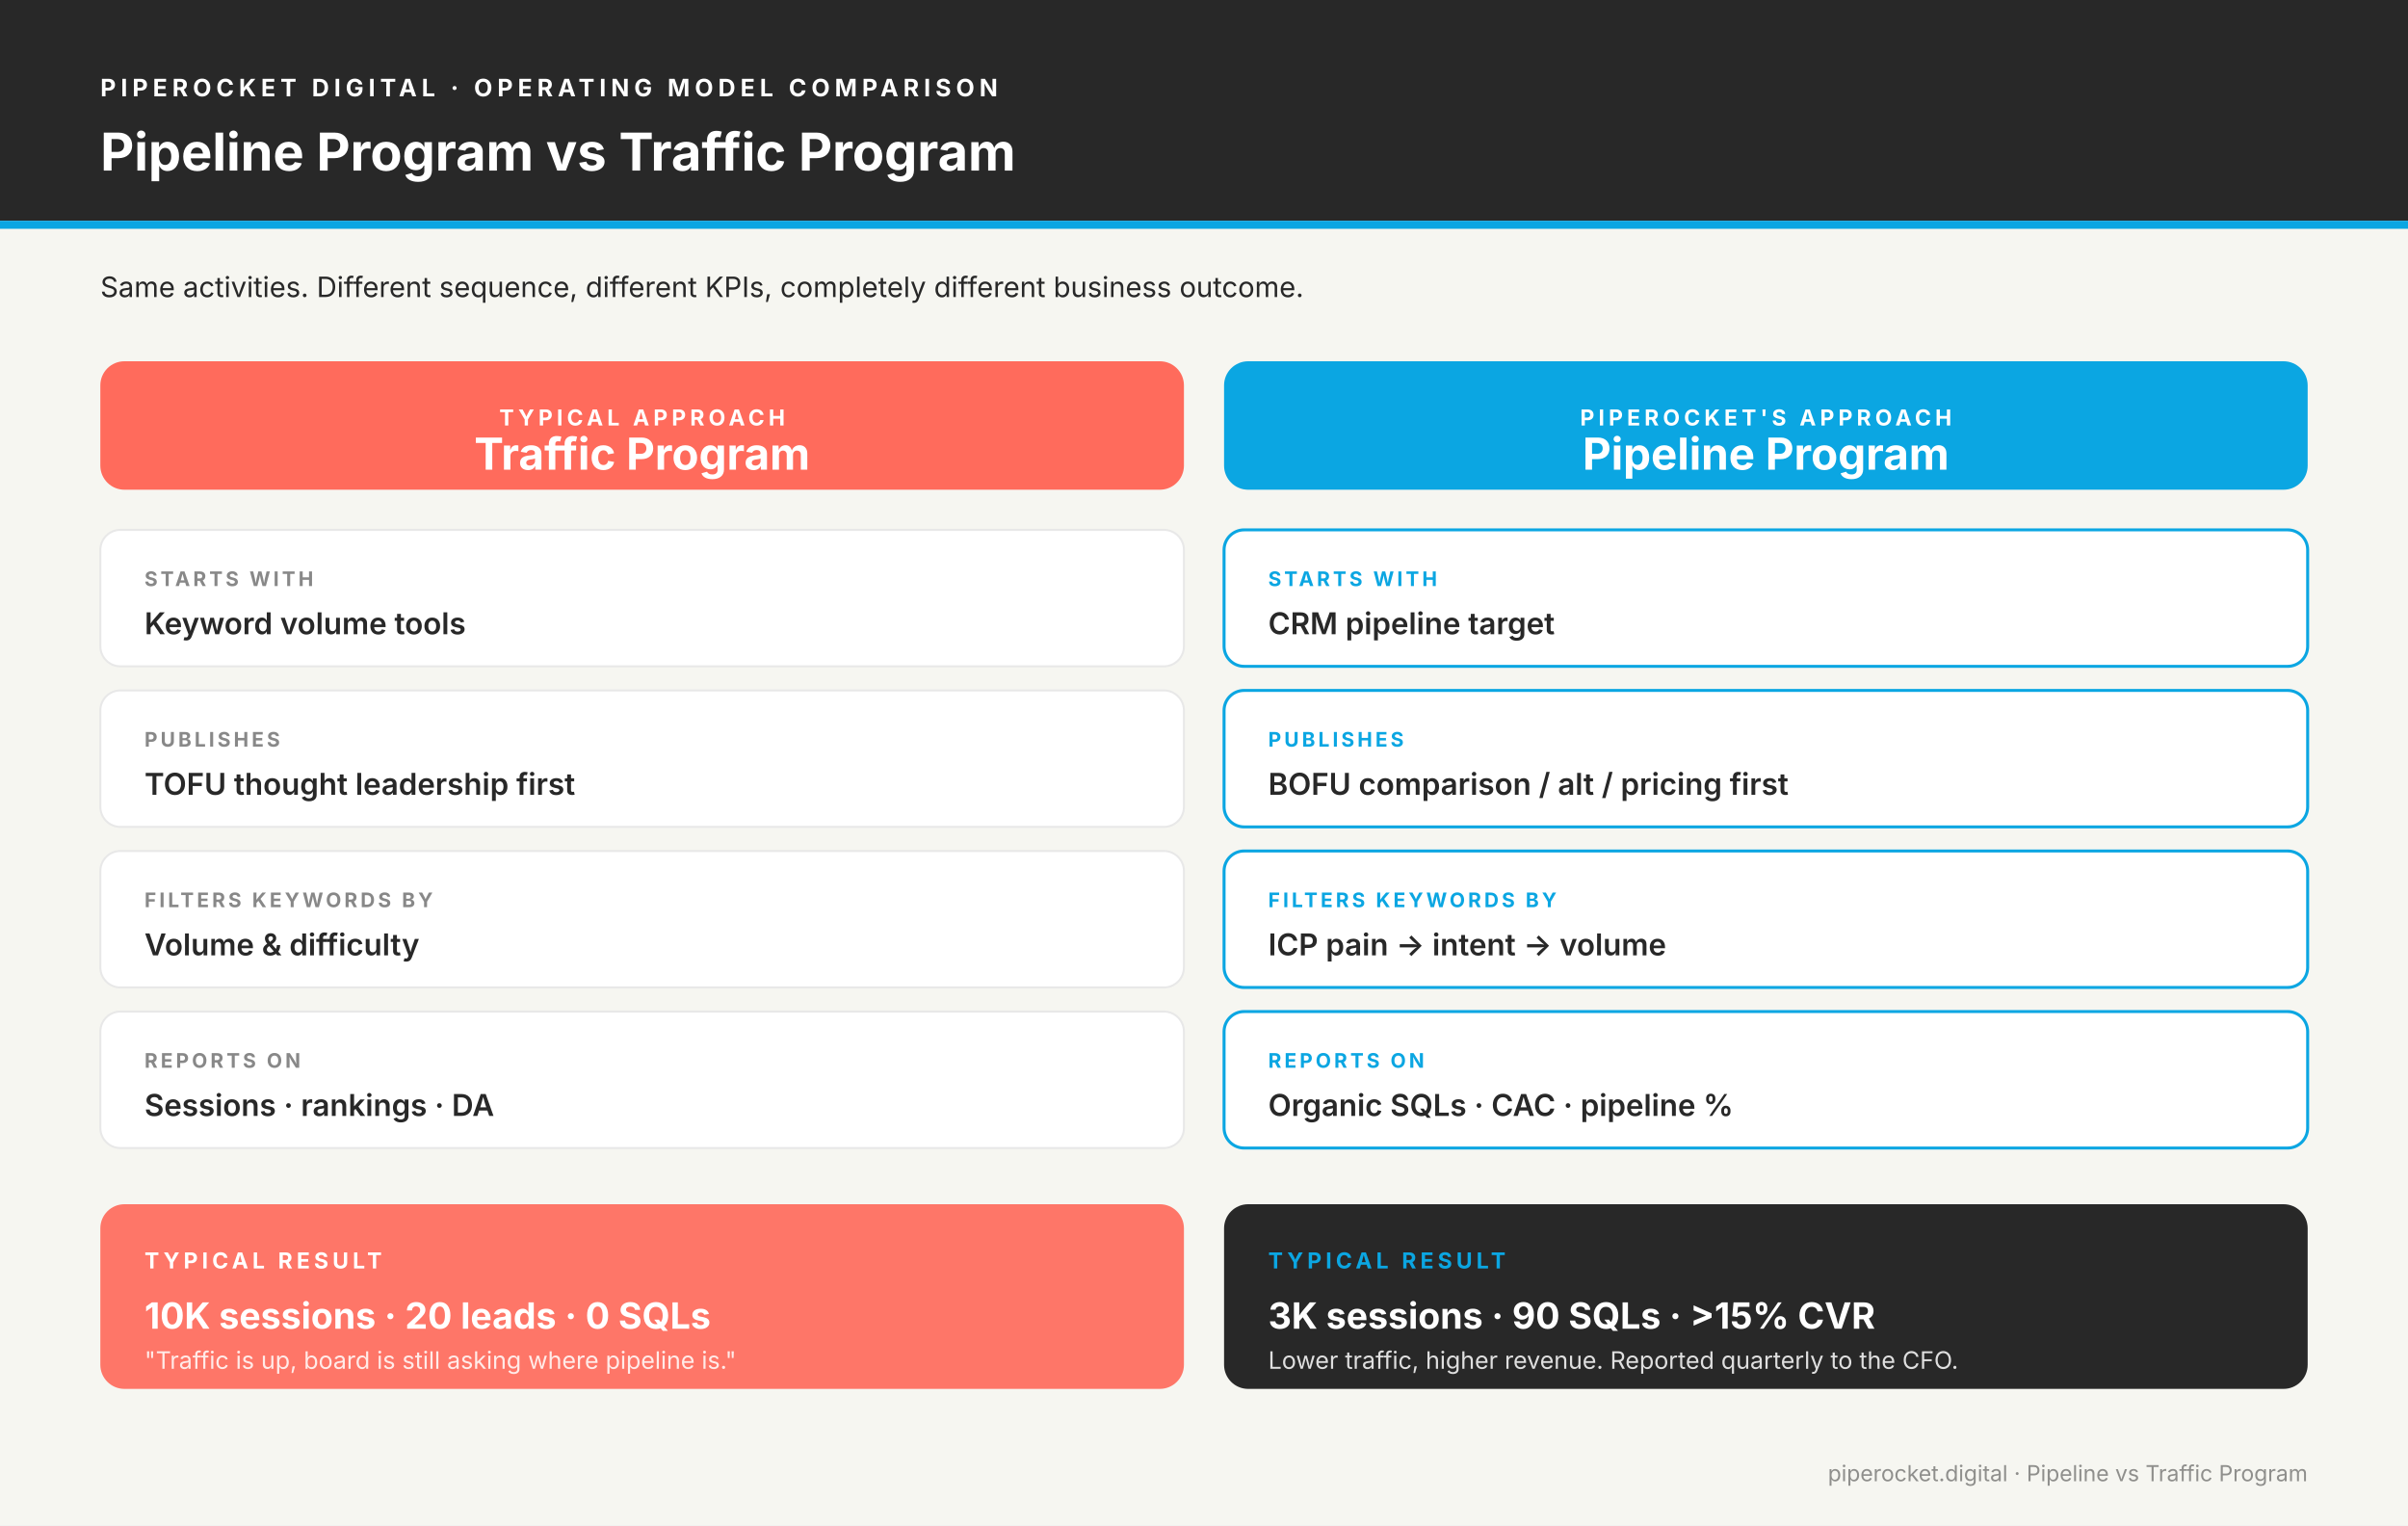
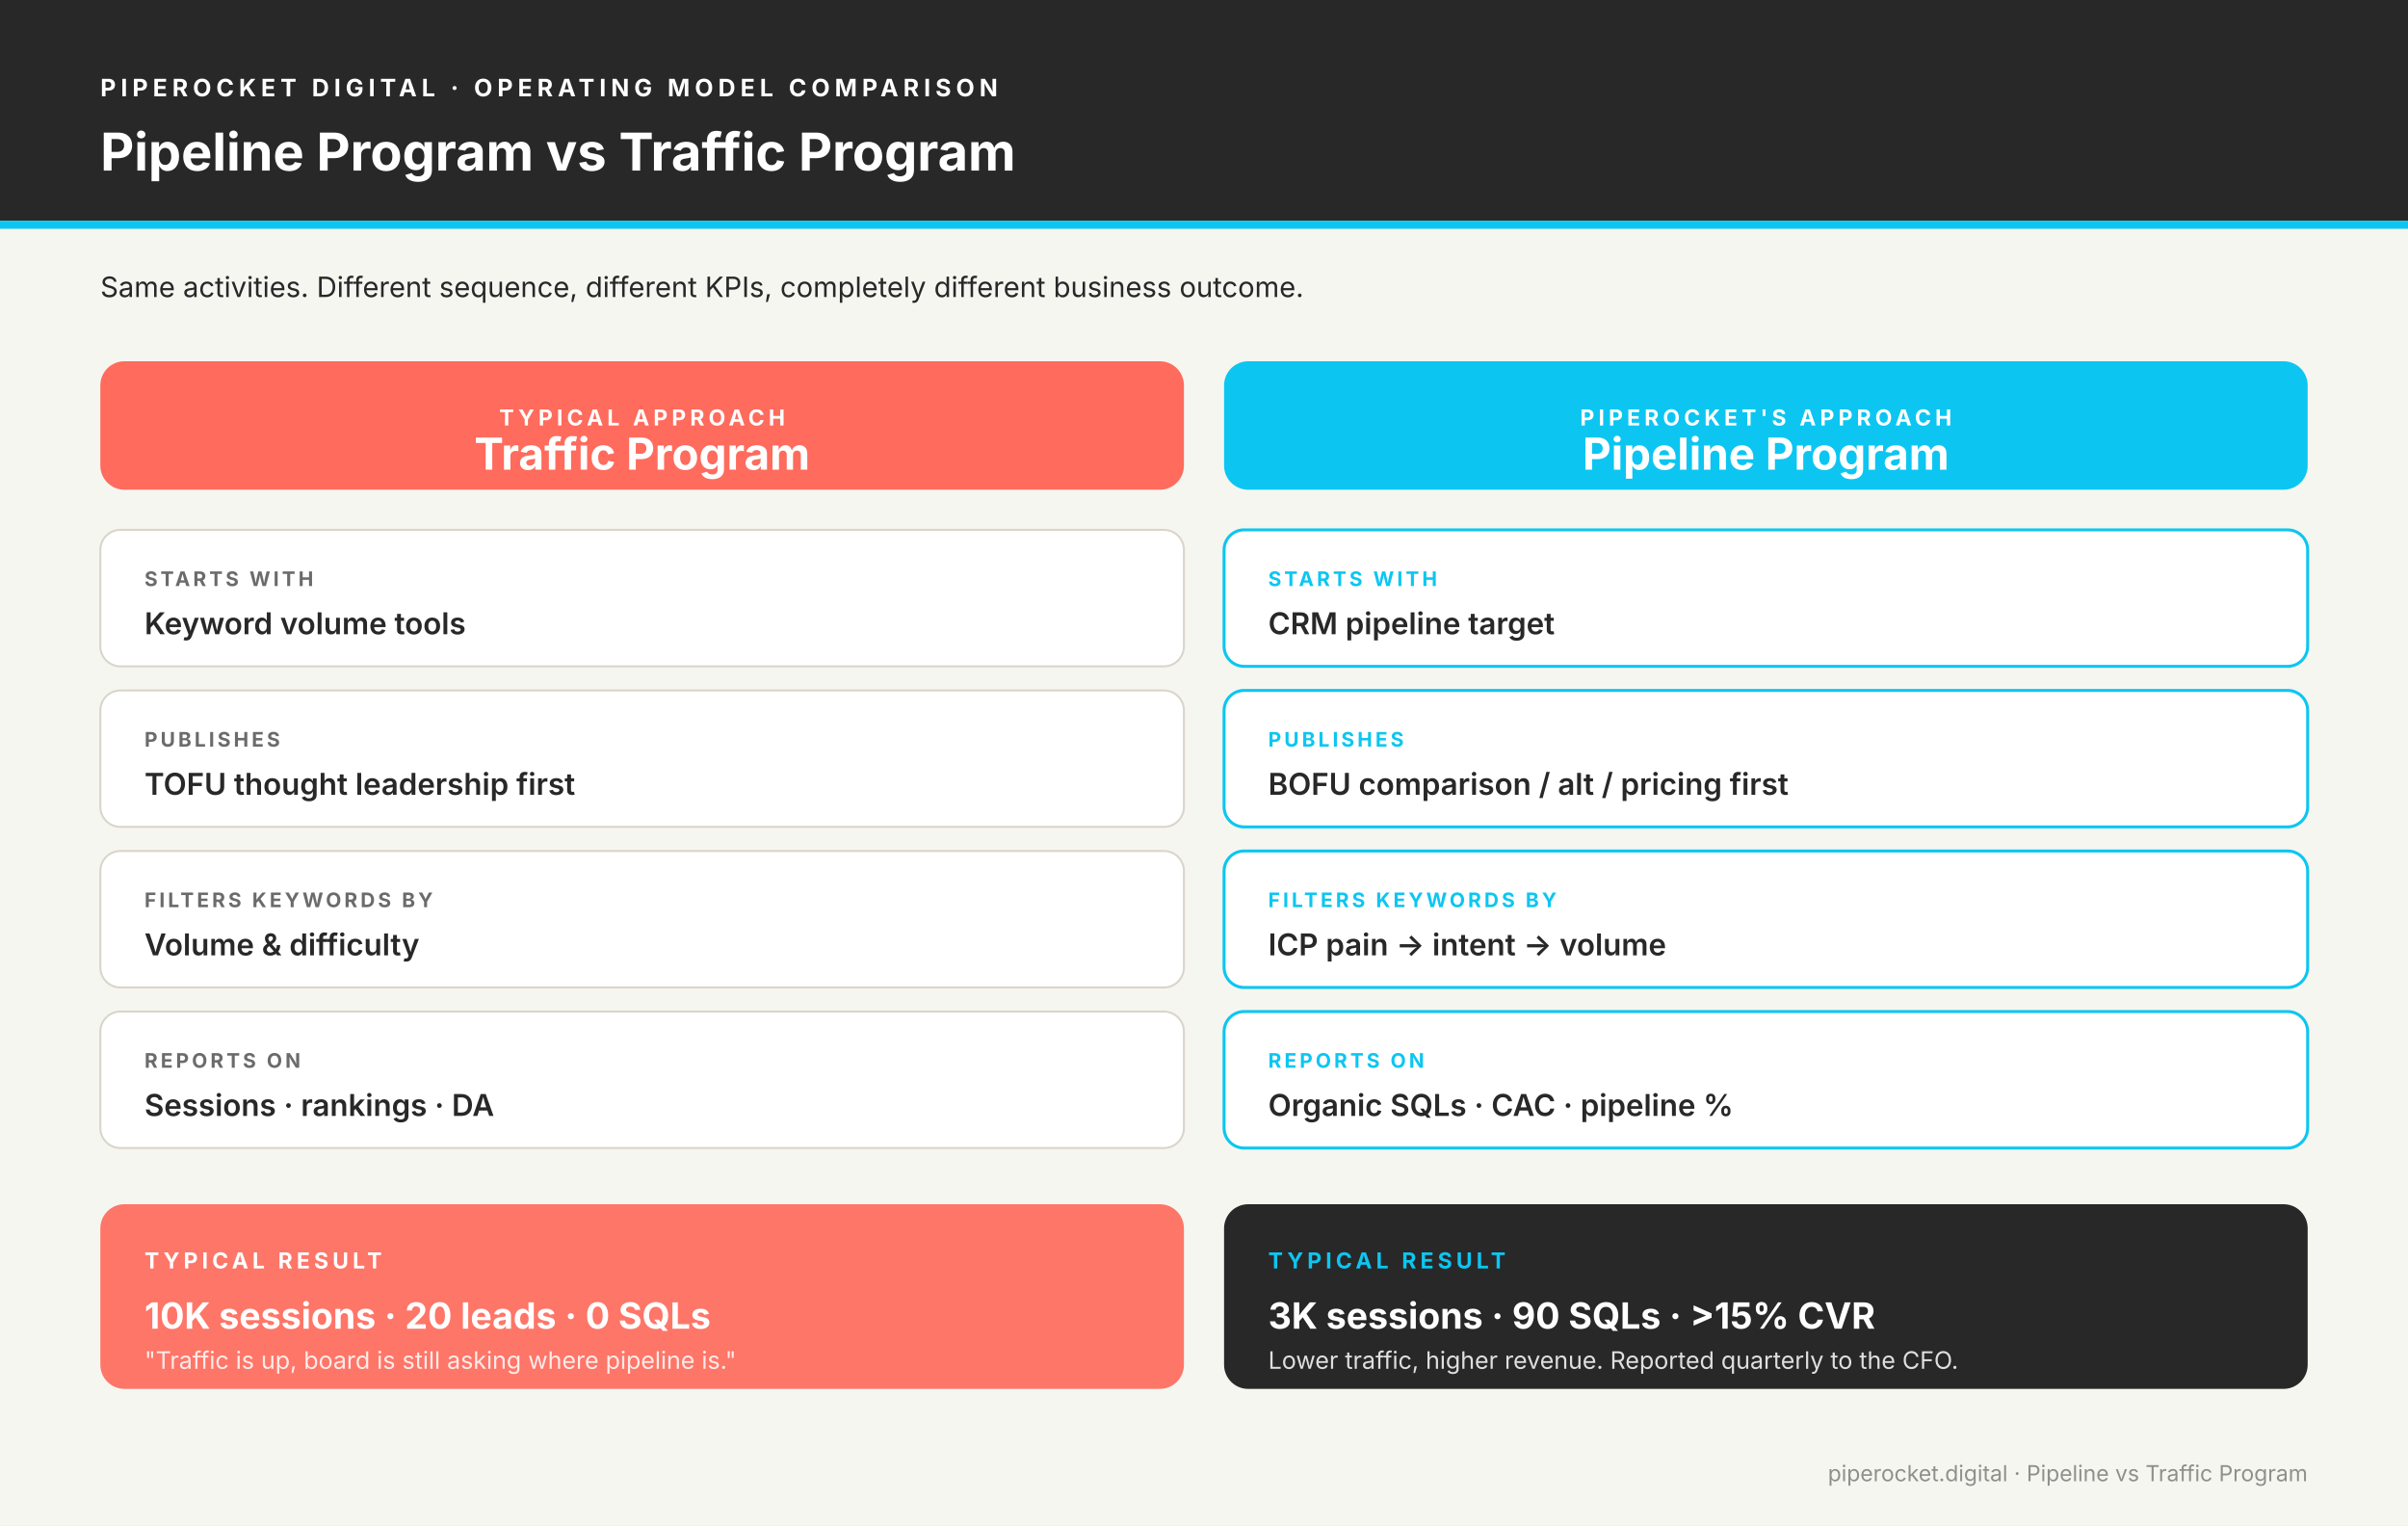
<svg xmlns="http://www.w3.org/2000/svg" viewBox="0 0 1200 760" role="img" aria-labelledby="title-p desc-p" font-family="Inter, -apple-system, BlinkMacSystemFont, 'Segoe UI', Arial, sans-serif">
  <rect width="1200" height="760" fill="#F6F6F1" />
  <rect x="0" y="0" width="1200" height="110" fill="#282828" />
  <text x="50" y="48" fill="#ffffff" font-size="12" font-weight="700" letter-spacing="2.4">PIPEROCKET DIGITAL · OPERATING MODEL COMPARISON</text>
  <text x="50" y="85" fill="#ffffff" font-size="26" font-weight="700">Pipeline Program vs Traffic Program</text>
-   <rect x="0" y="110" width="1200" height="4" fill="#0BA6E2" />
+   <rect x="0" y="110" width="1200" height="4" fill="#0CC6F1" />
  <text x="50" y="148" fill="#282828" font-size="14">Same activities. Different sequence, different KPIs, completely different business outcome.</text>
  <g transform="translate(50, 180)">
    <rect width="540" height="64" rx="12" fill="#FF6B5C" />
    <text x="270" y="32" fill="#ffffff" font-size="11" font-weight="700" letter-spacing="2" text-anchor="middle">TYPICAL APPROACH</text>
    <text x="270" y="54" fill="#ffffff" font-size="22" font-weight="700" text-anchor="middle">Traffic Program</text>
  </g>
  <g transform="translate(610, 180)">
-     <rect width="540" height="64" rx="12" fill="#0BA6E2" />
+     <rect width="540" height="64" rx="12" fill="#0CC6F1" />
    <text x="270" y="32" fill="#ffffff" font-size="11" font-weight="700" letter-spacing="2" text-anchor="middle">PIPEROCKET'S APPROACH</text>
    <text x="270" y="54" fill="#ffffff" font-size="22" font-weight="700" text-anchor="middle">Pipeline Program</text>
  </g>
  <g transform="translate(50, 264)">
-     <rect width="540" height="68" rx="10" fill="#ffffff" stroke="#E8E8E8" />
-     <text x="22" y="28" fill="#888" font-size="10" font-weight="700" letter-spacing="1.5">STARTS WITH</text>
+     <rect width="540" height="68" rx="10" fill="#ffffff" stroke="#D9D5C9" />
+     <text x="22" y="28" fill="#6B6B6B" font-size="10" font-weight="700" letter-spacing="1.5">STARTS WITH</text>
    <text x="22" y="52" fill="#282828" font-size="15" font-weight="600">Keyword volume tools</text>
  </g>
  <g transform="translate(610, 264)">
-     <rect width="540" height="68" rx="10" fill="#ffffff" stroke="#0BA6E2" stroke-width="1.5" />
-     <text x="22" y="28" fill="#0BA6E2" font-size="10" font-weight="700" letter-spacing="1.5">STARTS WITH</text>
+     <rect width="540" height="68" rx="10" fill="#ffffff" stroke="#0CC6F1" stroke-width="1.5" />
+     <text x="22" y="28" fill="#0CC6F1" font-size="10" font-weight="700" letter-spacing="1.5">STARTS WITH</text>
    <text x="22" y="52" fill="#282828" font-size="15" font-weight="600">CRM pipeline target</text>
  </g>
  <g transform="translate(50, 344)">
-     <rect width="540" height="68" rx="10" fill="#ffffff" stroke="#E8E8E8" />
-     <text x="22" y="28" fill="#888" font-size="10" font-weight="700" letter-spacing="1.5">PUBLISHES</text>
+     <rect width="540" height="68" rx="10" fill="#ffffff" stroke="#D9D5C9" />
+     <text x="22" y="28" fill="#6B6B6B" font-size="10" font-weight="700" letter-spacing="1.5">PUBLISHES</text>
    <text x="22" y="52" fill="#282828" font-size="15" font-weight="600">TOFU thought leadership first</text>
  </g>
  <g transform="translate(610, 344)">
-     <rect width="540" height="68" rx="10" fill="#ffffff" stroke="#0BA6E2" stroke-width="1.5" />
-     <text x="22" y="28" fill="#0BA6E2" font-size="10" font-weight="700" letter-spacing="1.5">PUBLISHES</text>
+     <rect width="540" height="68" rx="10" fill="#ffffff" stroke="#0CC6F1" stroke-width="1.5" />
+     <text x="22" y="28" fill="#0CC6F1" font-size="10" font-weight="700" letter-spacing="1.5">PUBLISHES</text>
    <text x="22" y="52" fill="#282828" font-size="15" font-weight="600">BOFU comparison / alt / pricing first</text>
  </g>
  <g transform="translate(50, 424)">
-     <rect width="540" height="68" rx="10" fill="#ffffff" stroke="#E8E8E8" />
-     <text x="22" y="28" fill="#888" font-size="10" font-weight="700" letter-spacing="1.5">FILTERS KEYWORDS BY</text>
+     <rect width="540" height="68" rx="10" fill="#ffffff" stroke="#D9D5C9" />
+     <text x="22" y="28" fill="#6B6B6B" font-size="10" font-weight="700" letter-spacing="1.5">FILTERS KEYWORDS BY</text>
    <text x="22" y="52" fill="#282828" font-size="15" font-weight="600">Volume &amp; difficulty</text>
  </g>
  <g transform="translate(610, 424)">
-     <rect width="540" height="68" rx="10" fill="#ffffff" stroke="#0BA6E2" stroke-width="1.5" />
-     <text x="22" y="28" fill="#0BA6E2" font-size="10" font-weight="700" letter-spacing="1.5">FILTERS KEYWORDS BY</text>
+     <rect width="540" height="68" rx="10" fill="#ffffff" stroke="#0CC6F1" stroke-width="1.5" />
+     <text x="22" y="28" fill="#0CC6F1" font-size="10" font-weight="700" letter-spacing="1.5">FILTERS KEYWORDS BY</text>
    <text x="22" y="52" fill="#282828" font-size="15" font-weight="600">ICP pain → intent → volume</text>
  </g>
  <g transform="translate(50, 504)">
-     <rect width="540" height="68" rx="10" fill="#ffffff" stroke="#E8E8E8" />
-     <text x="22" y="28" fill="#888" font-size="10" font-weight="700" letter-spacing="1.5">REPORTS ON</text>
+     <rect width="540" height="68" rx="10" fill="#ffffff" stroke="#D9D5C9" />
+     <text x="22" y="28" fill="#6B6B6B" font-size="10" font-weight="700" letter-spacing="1.5">REPORTS ON</text>
    <text x="22" y="52" fill="#282828" font-size="15" font-weight="600">Sessions · rankings · DA</text>
  </g>
  <g transform="translate(610, 504)">
-     <rect width="540" height="68" rx="10" fill="#ffffff" stroke="#0BA6E2" stroke-width="1.5" />
-     <text x="22" y="28" fill="#0BA6E2" font-size="10" font-weight="700" letter-spacing="1.5">REPORTS ON</text>
+     <rect width="540" height="68" rx="10" fill="#ffffff" stroke="#0CC6F1" stroke-width="1.5" />
+     <text x="22" y="28" fill="#0CC6F1" font-size="10" font-weight="700" letter-spacing="1.5">REPORTS ON</text>
    <text x="22" y="52" fill="#282828" font-size="15" font-weight="600">Organic SQLs · CAC · pipeline %</text>
  </g>
  <g transform="translate(50, 600)">
    <rect width="540" height="92" rx="12" fill="#FF6B5C" opacity="0.92" />
    <text x="22" y="32" fill="#ffffff" font-size="11" font-weight="700" letter-spacing="2">TYPICAL RESULT</text>
    <text x="22" y="62" fill="#ffffff" font-size="18" font-weight="700">10K sessions · 20 leads · 0 SQLs</text>
    <text x="22" y="82" fill="rgba(255,255,255,0.85)" font-size="12">"Traffic is up, board is still asking where pipeline is."</text>
  </g>
  <g transform="translate(610, 600)">
    <rect width="540" height="92" rx="12" fill="#282828" />
-     <text x="22" y="32" fill="#0BA6E2" font-size="11" font-weight="700" letter-spacing="2">TYPICAL RESULT</text>
+     <text x="22" y="32" fill="#0CC6F1" font-size="11" font-weight="700" letter-spacing="2">TYPICAL RESULT</text>
    <text x="22" y="62" fill="#ffffff" font-size="18" font-weight="700">3K sessions · 90 SQLs · &gt;15% CVR</text>
    <text x="22" y="82" fill="rgba(255,255,255,0.85)" font-size="12">Lower traffic, higher revenue. Reported quarterly to the CFO.</text>
  </g>
  <text x="1150" y="738" fill="rgba(40,40,40,0.5)" font-size="11" text-anchor="end">piperocket.digital · Pipeline vs Traffic Program</text>
</svg>
